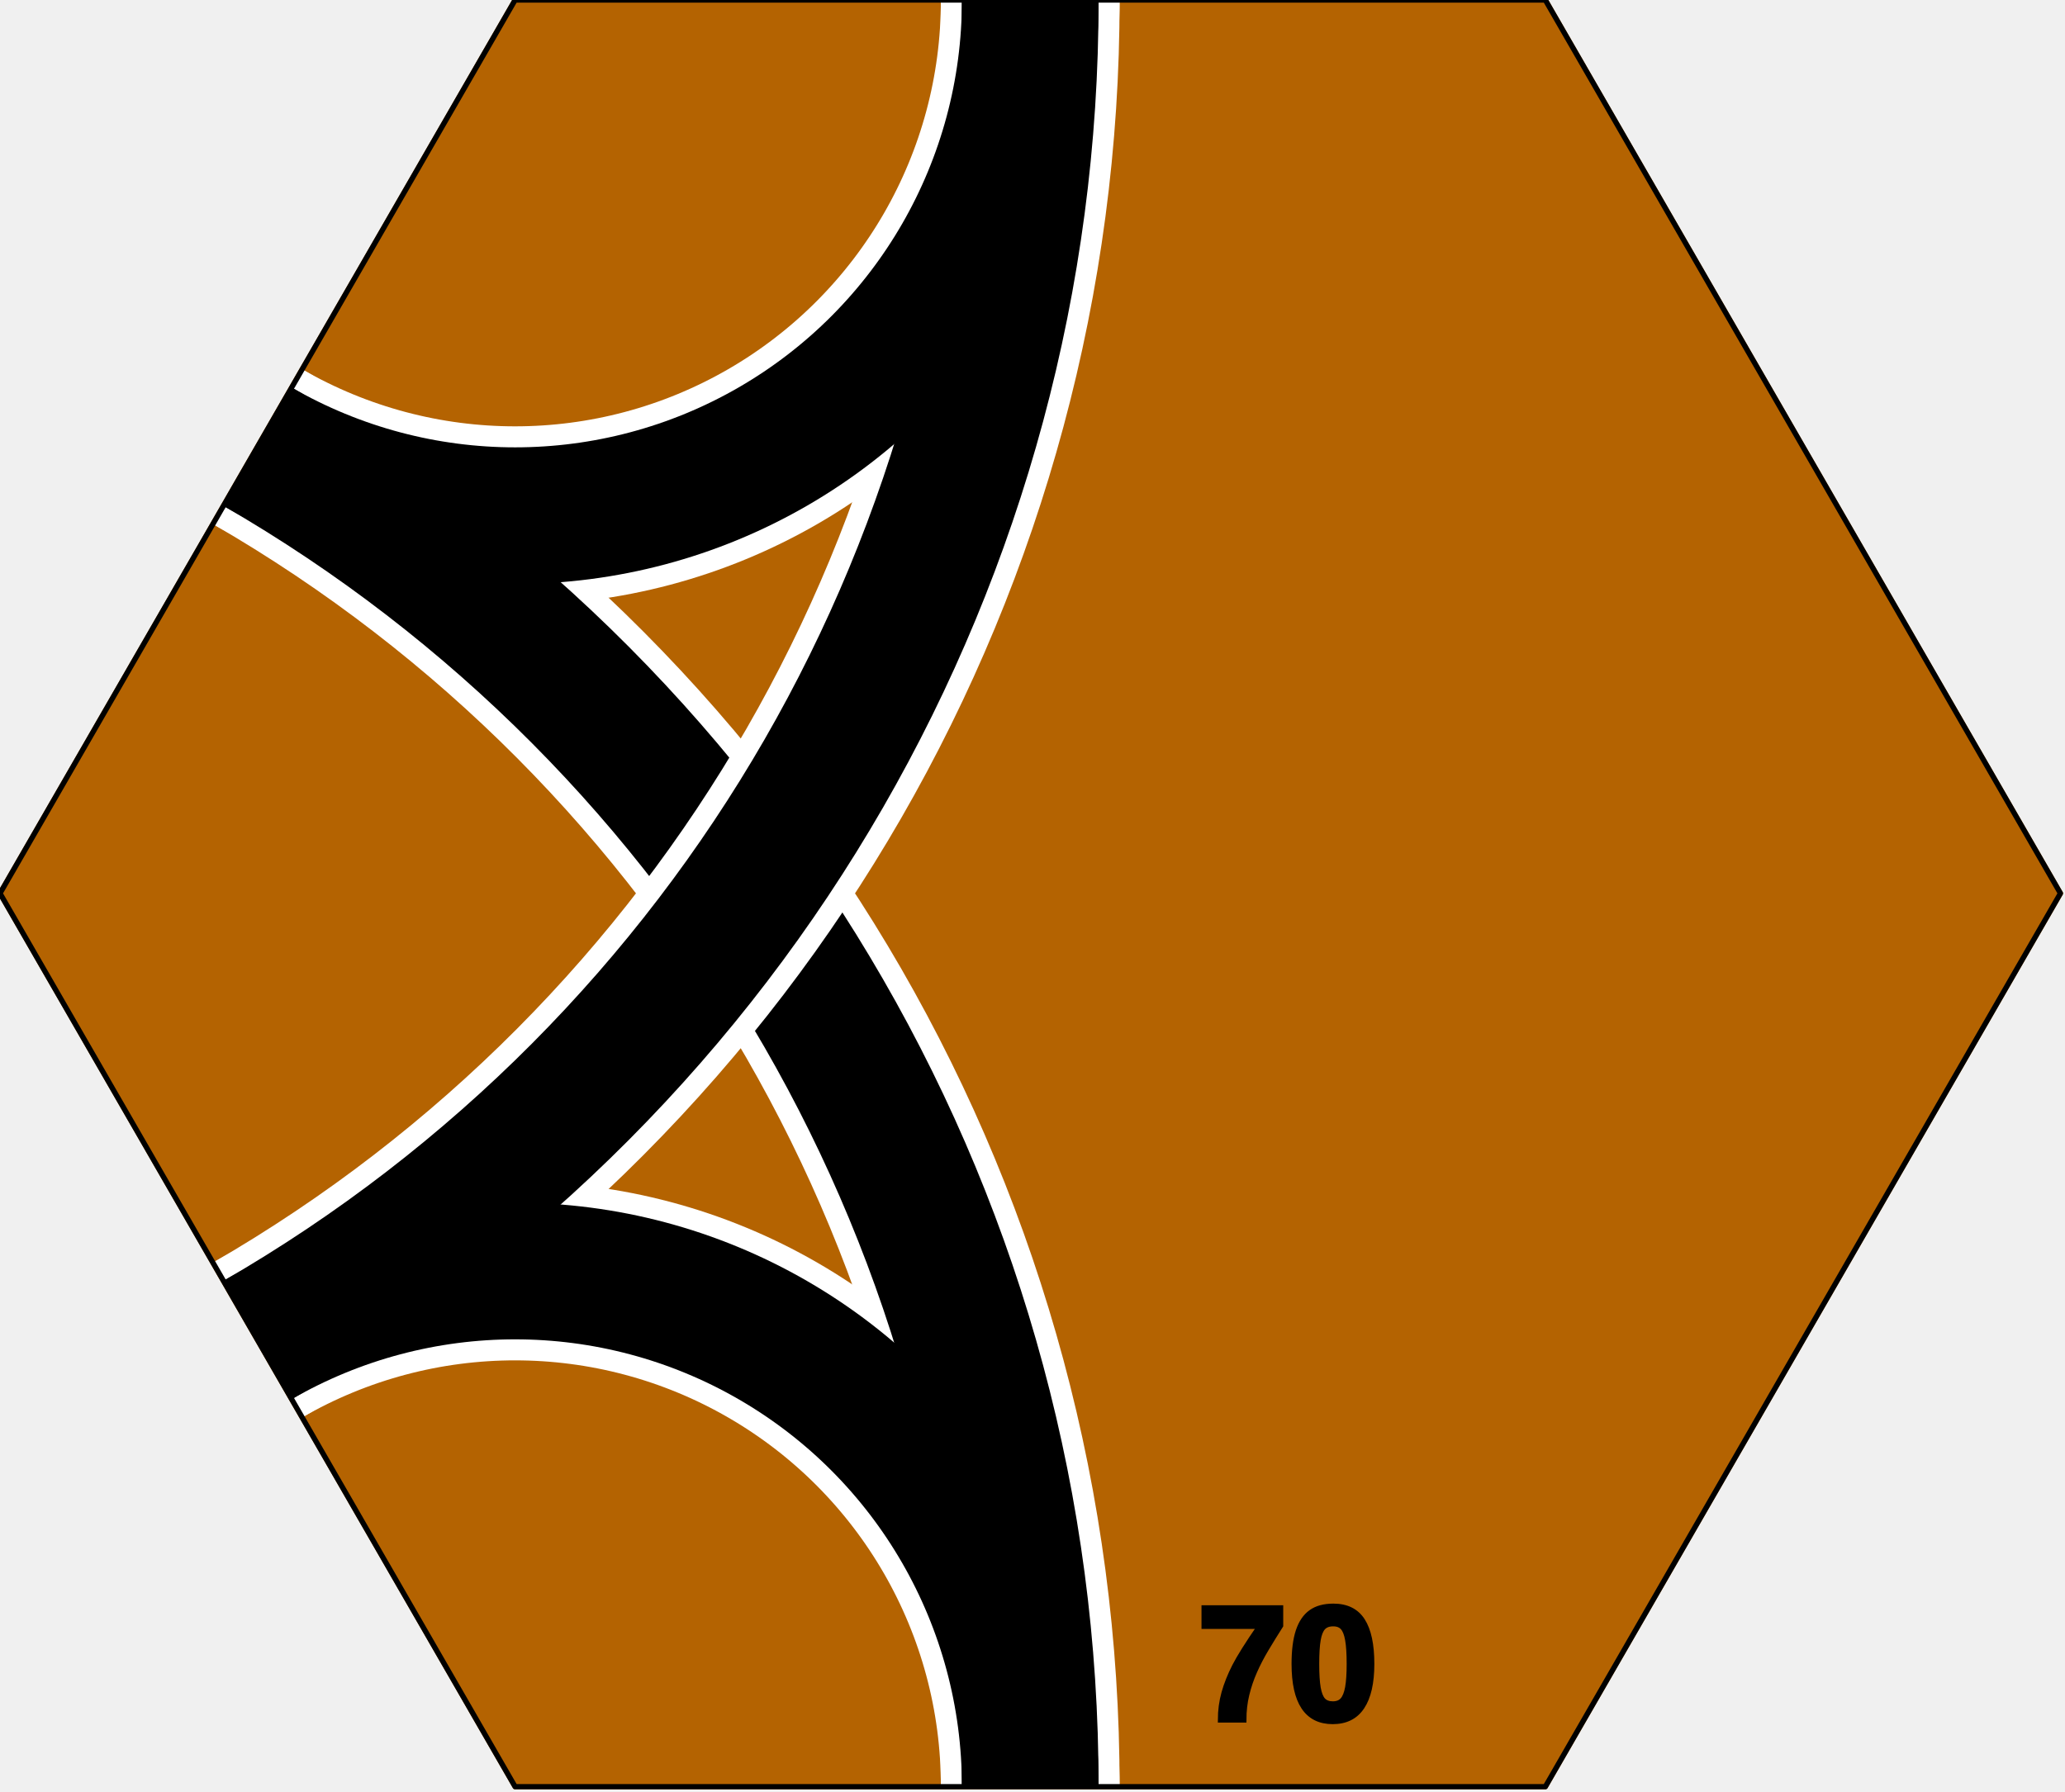
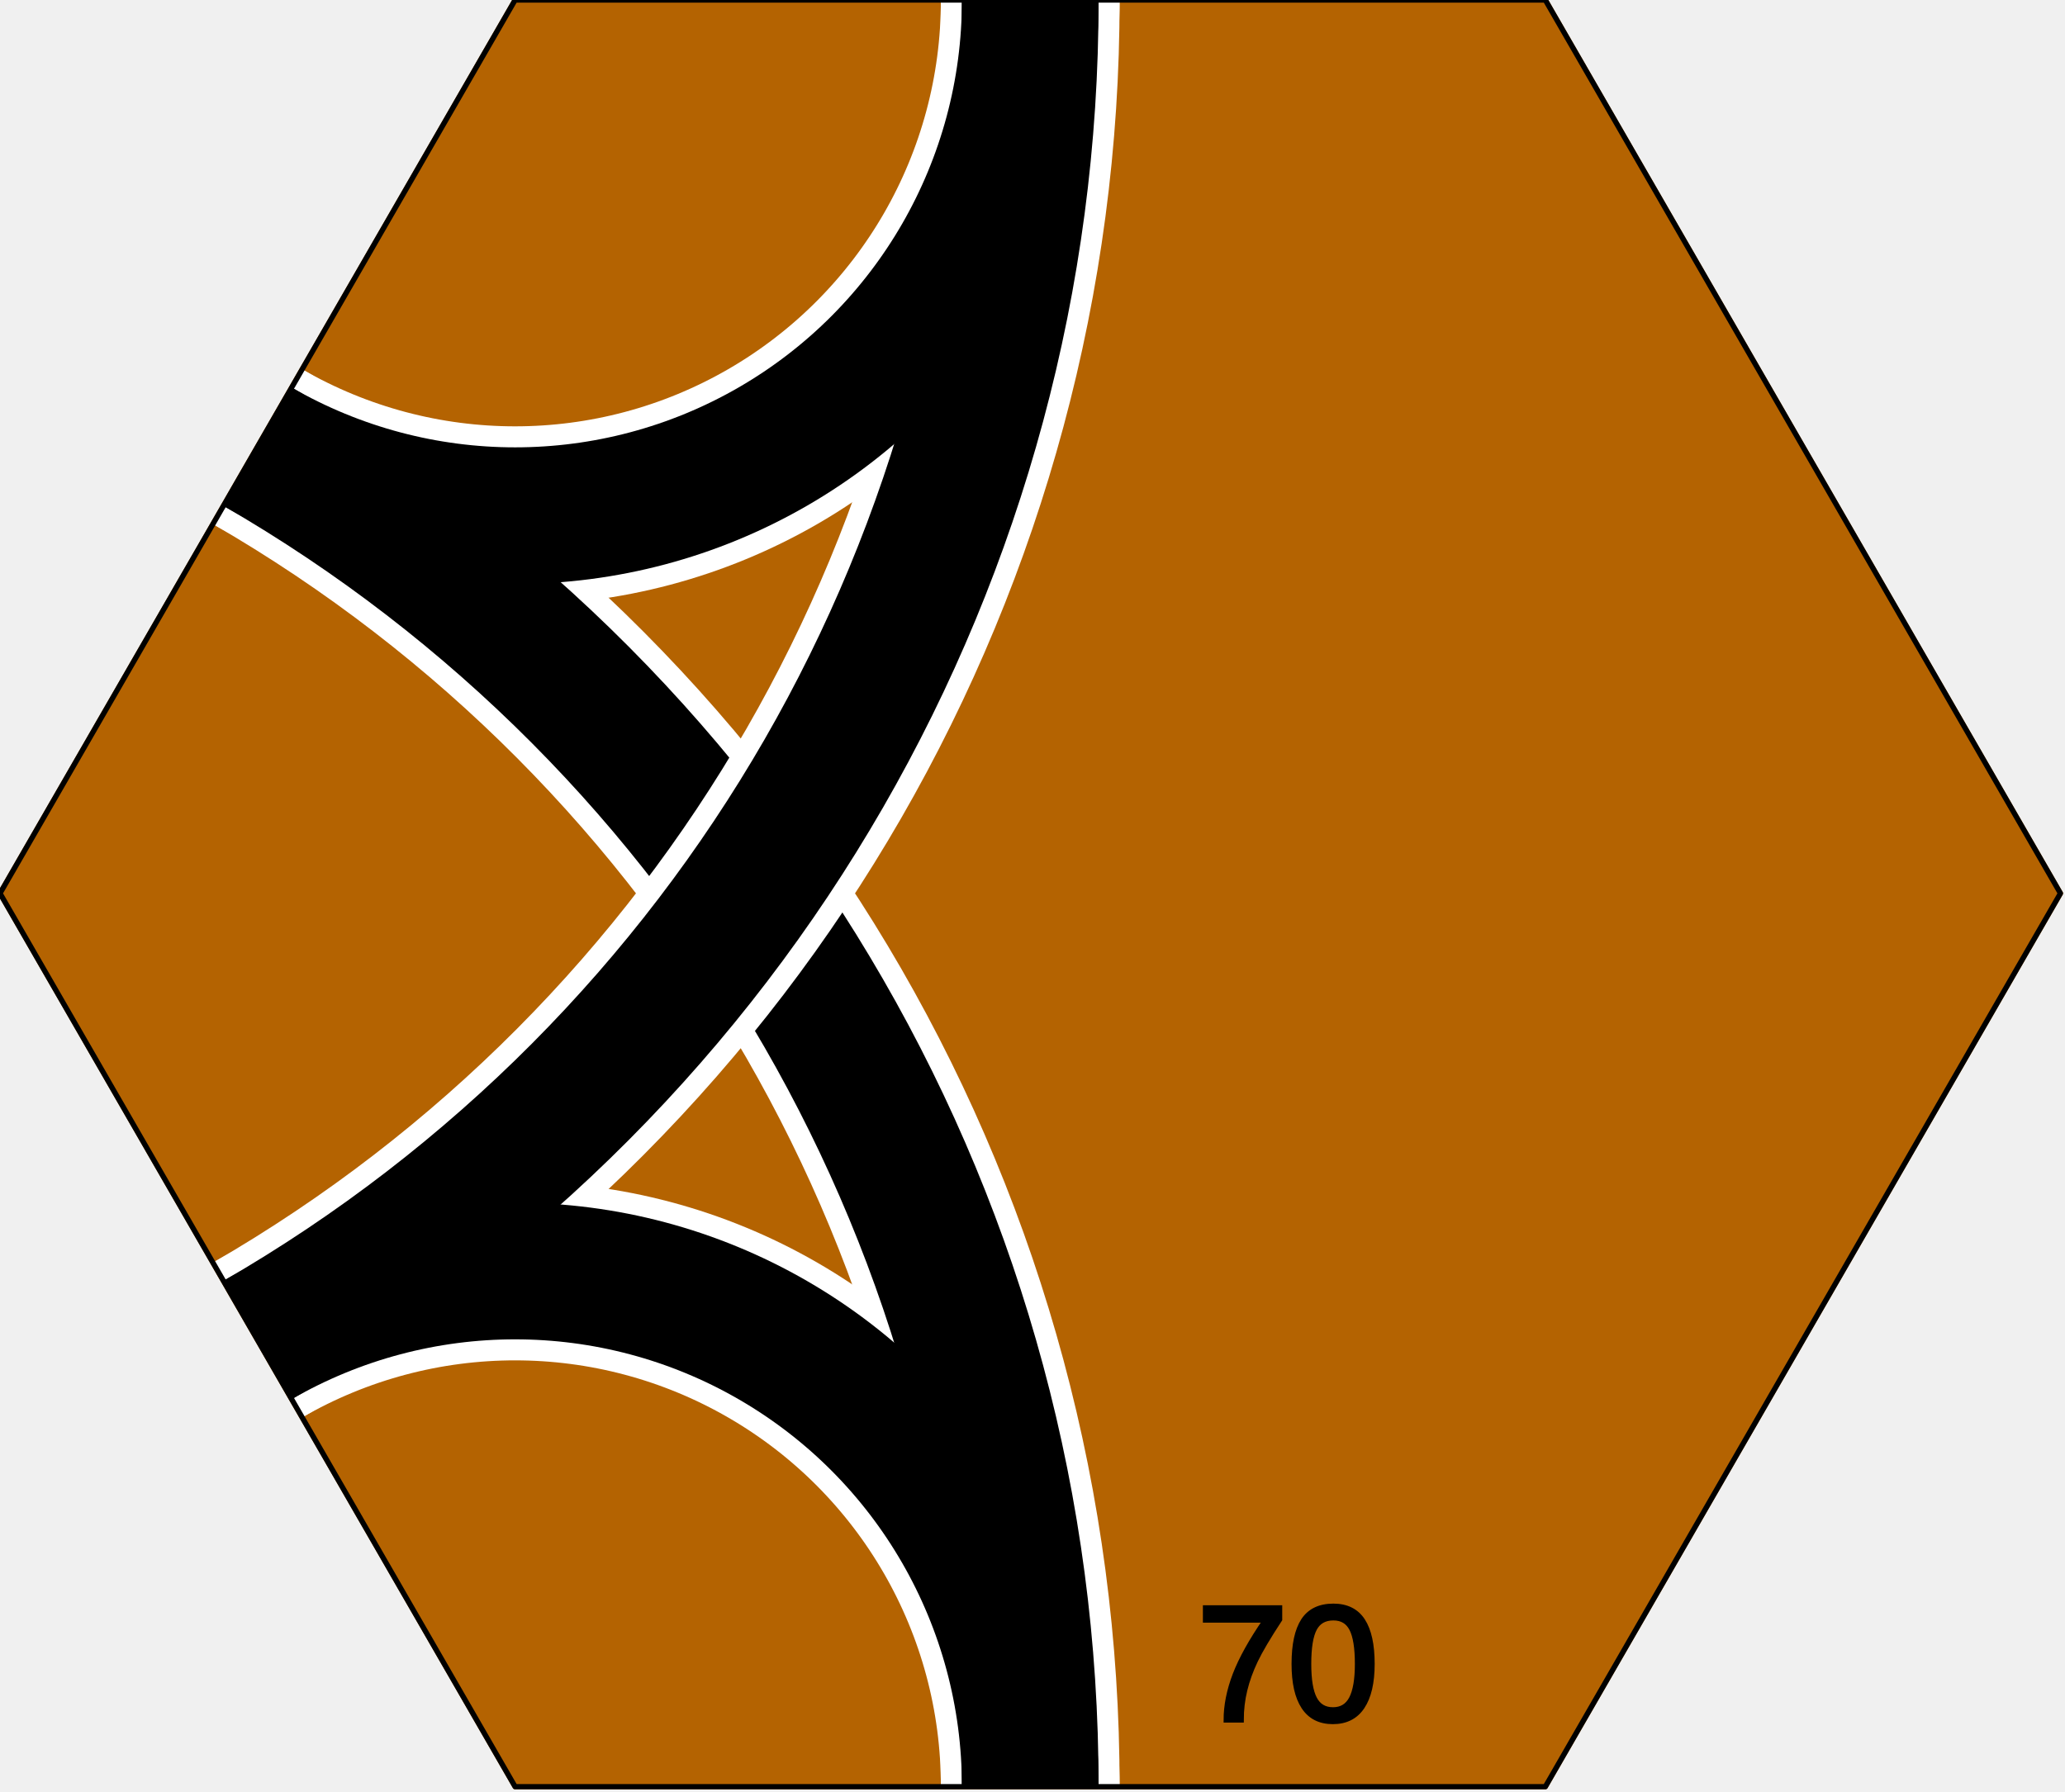
<svg xmlns="http://www.w3.org/2000/svg" version="1.1">
  <path d=" M 98,0 L 294,0 L 392,170 L 294,340 L 98,340 L 0,170 Z" fill="#B46301" stroke="#B46301" stroke-width="1" stroke-linejoin="round" />
-   <text x="245" y="318" dy="0.3em" fill="#000000" stroke="#000000" text-anchor="middle" font-family="Arial" font-size="31" font-weight="bold">70</text>
+   <text x="245" y="318" dy="0.3em" fill="#000000" stroke="#000000" text-anchor="middle" font-family="Arial" font-size="31">70</text>
  <path d="M 196,340 A 294,294 0 0,0 49,85" fill="none" stroke="#FFFFFF" stroke-width="34" stroke-linecap="butt" stroke-linejoin="round" />
  <path d="M 196,340 A 98,98 0 0,0 49,255" fill="none" stroke="#FFFFFF" stroke-width="34" stroke-linecap="butt" stroke-linejoin="round" />
  <path d="M 49,85 A 98,98 0 0,0 196,0" fill="none" stroke="#FFFFFF" stroke-width="34" stroke-linecap="butt" stroke-linejoin="round" />
  <path d="M 196,340 A 294,294 0 0,0 49,85" fill="none" stroke="#000000" stroke-width="26" stroke-linecap="butt" stroke-linejoin="round" />
  <path d="M 49,255 A 294,294 0 0,0 196,0" fill="none" stroke="#FFFFFF" stroke-width="34" stroke-linecap="butt" stroke-linejoin="round" />
  <path d="M 196,340 A 98,98 0 0,0 49,255" fill="none" stroke="#000000" stroke-width="26" stroke-linecap="butt" stroke-linejoin="round" />
  <path d="M 49,85 A 98,98 0 0,0 196,0" fill="none" stroke="#000000" stroke-width="26" stroke-linecap="butt" stroke-linejoin="round" />
  <path d="M 49,255 A 294,294 0 0,0 196,0" fill="none" stroke="#000000" stroke-width="26" stroke-linecap="butt" stroke-linejoin="round" />
  <path d=" M 98,0 L 294,0 L 392,170 L 294,340 L 98,340 L 0,170 Z" fill="none" stroke="black" stroke-width="1" stroke-linejoin="round" />
</svg>
